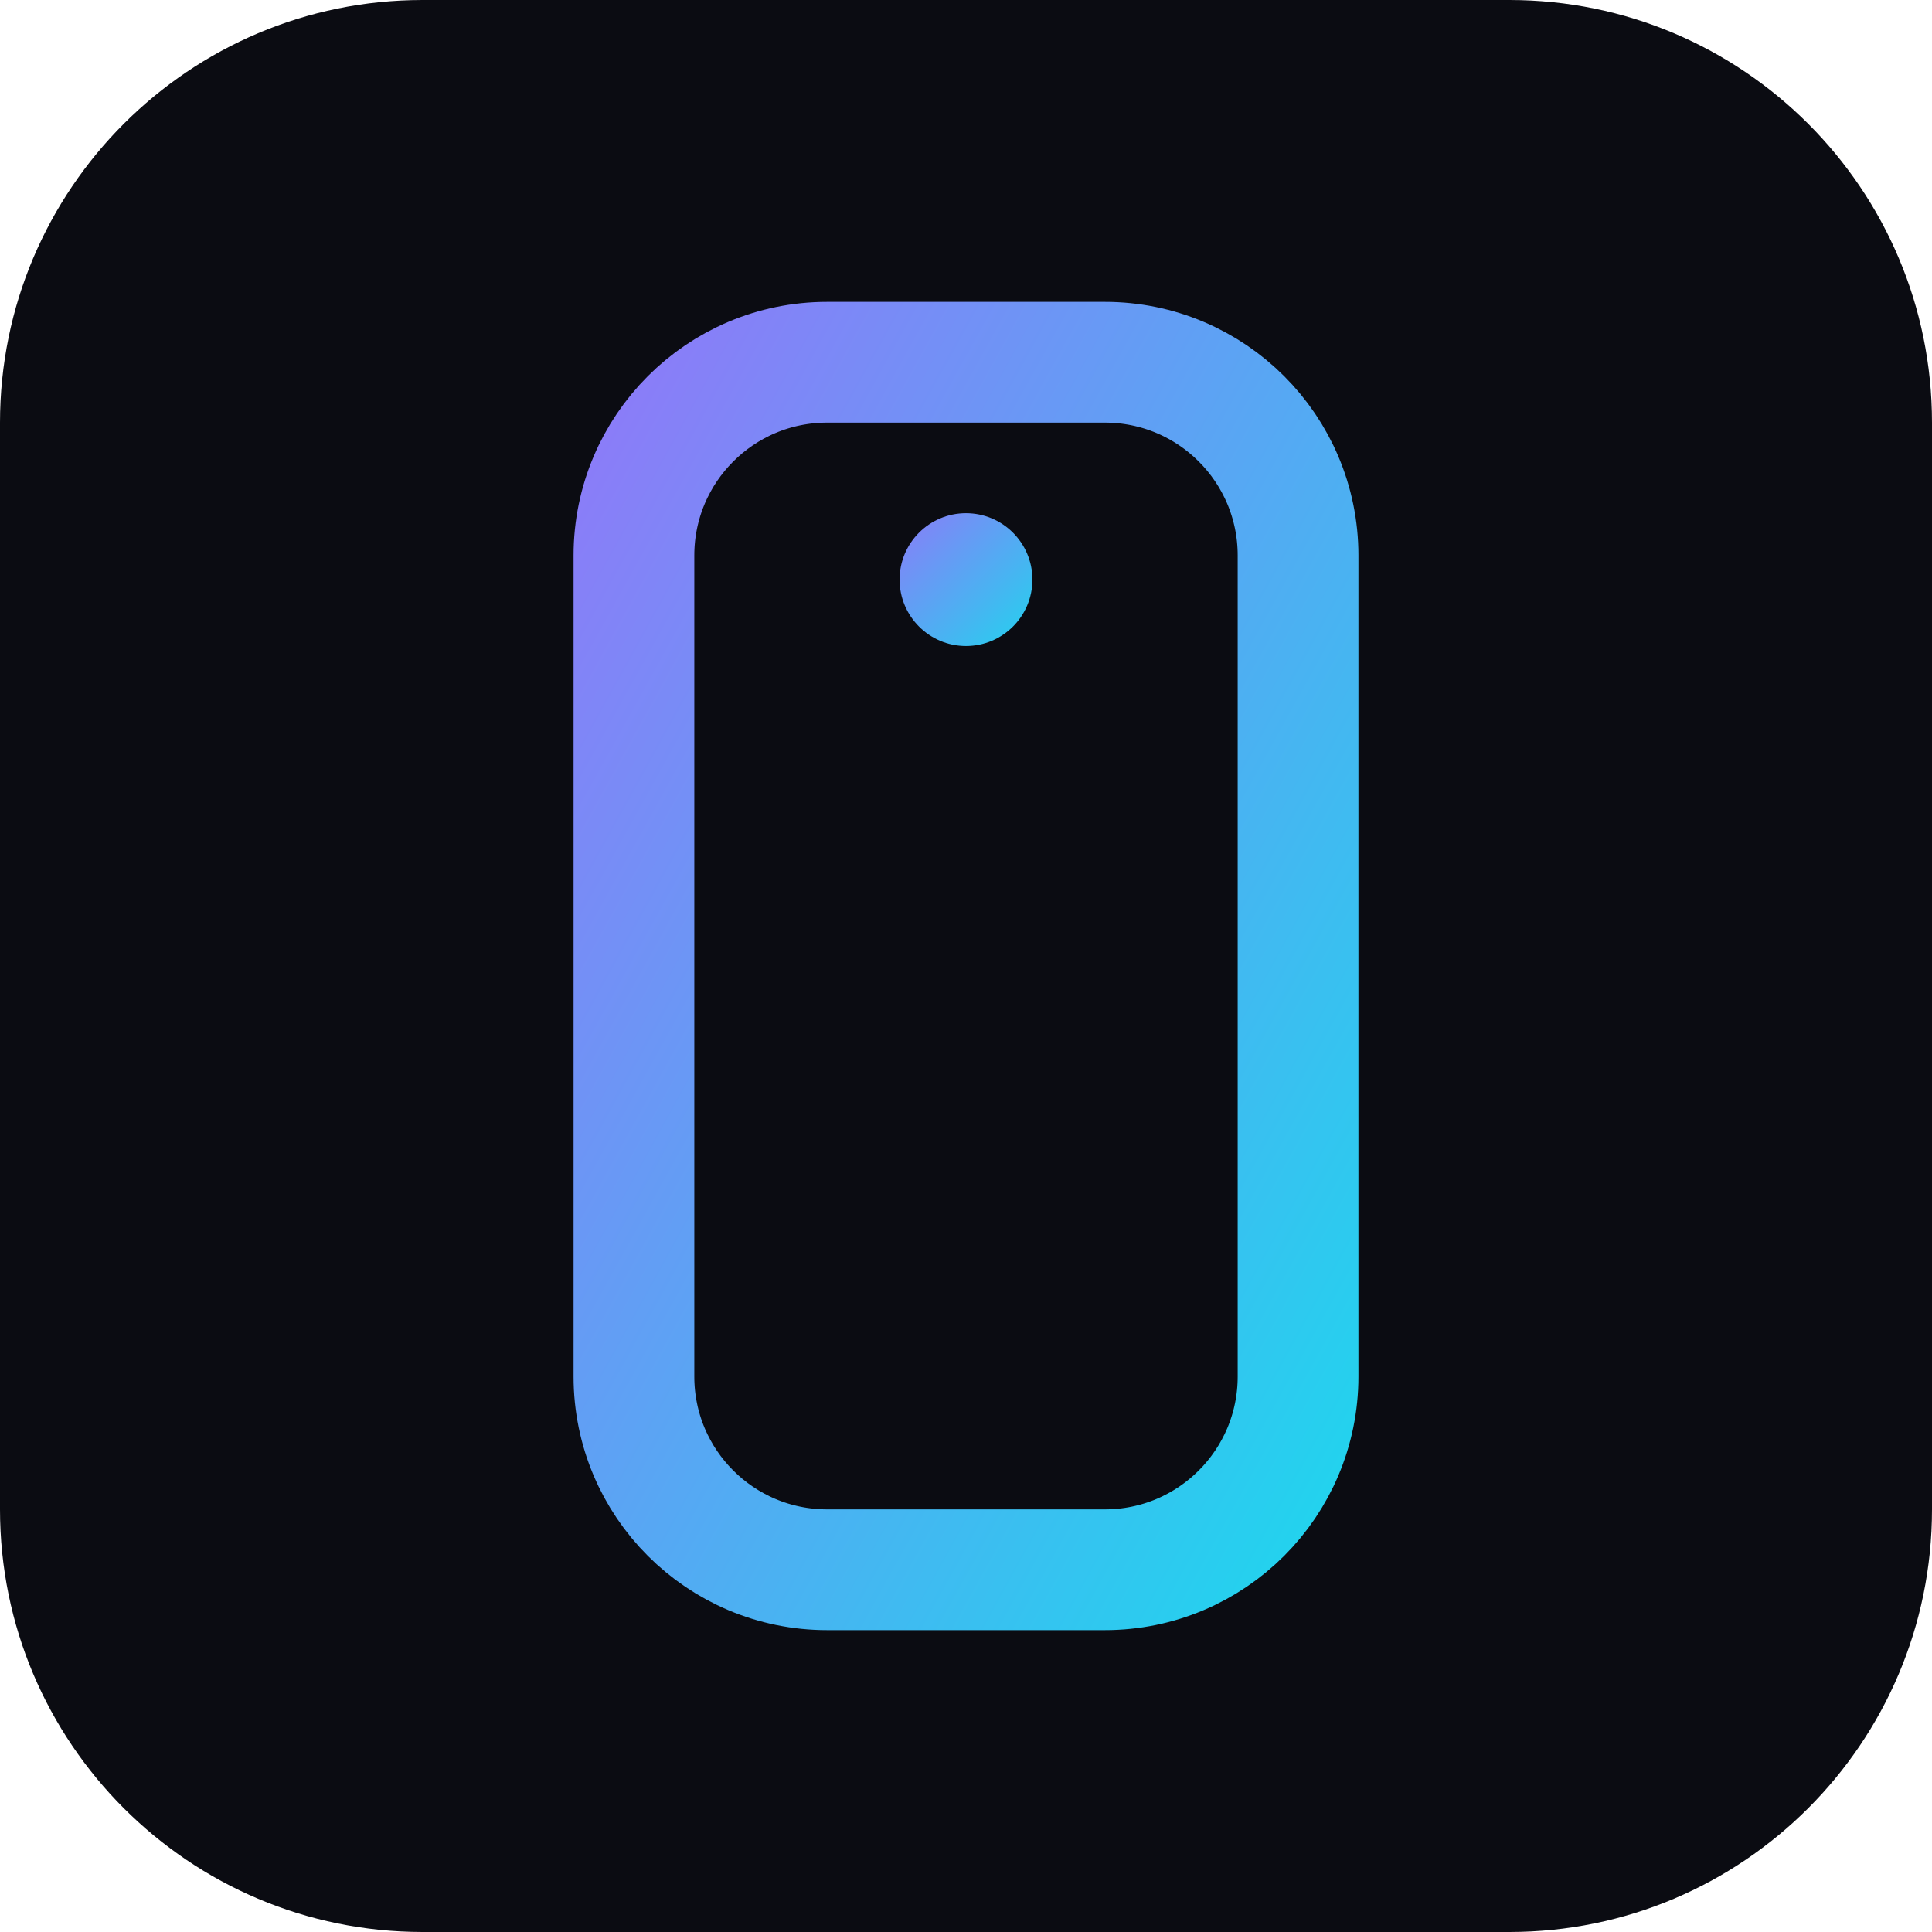
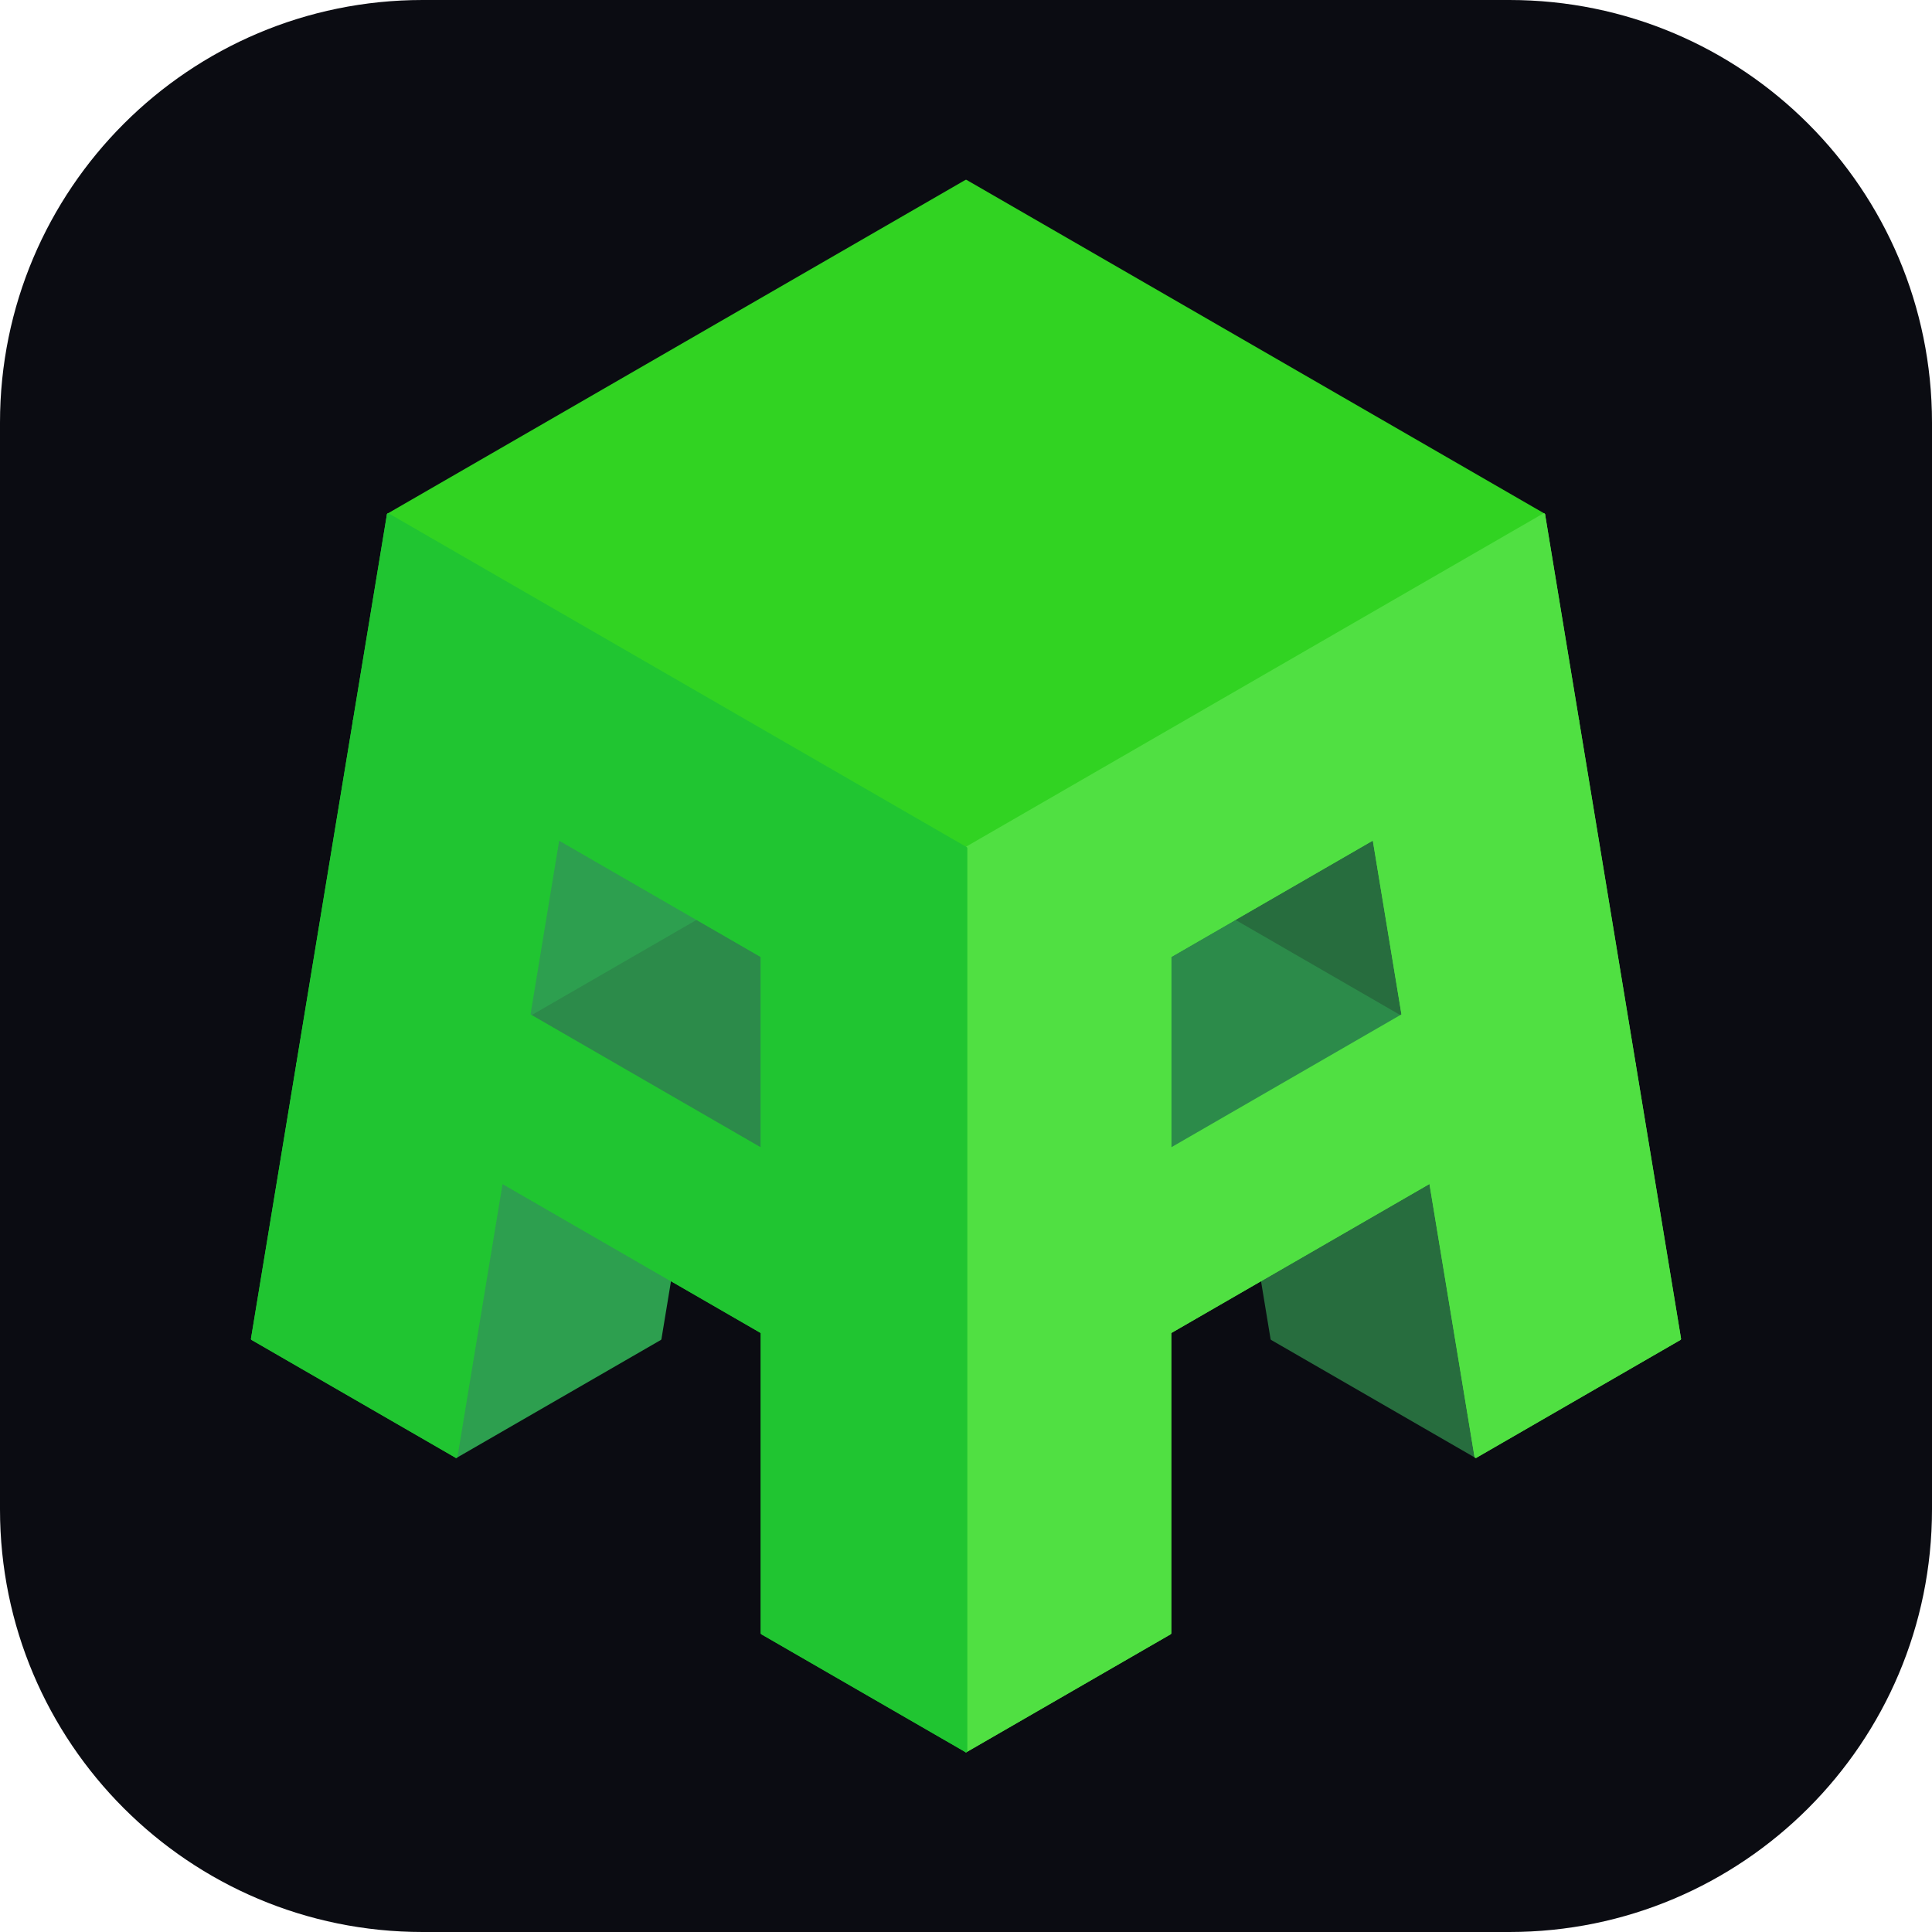
<svg xmlns="http://www.w3.org/2000/svg" viewBox="0 0 32 32">
-   <defs>
-     <linearGradient id="g" x1="0" y1="0" x2="1" y2="1">
-       <stop offset="0" stop-color="#8b7cf8" />
-       <stop offset="1" stop-color="#22d3ee" />
-     </linearGradient>
-   </defs>
  <rect width="32" height="32" rx="7" fill="#0b0c12" />
-   <rect x="10.5" y="6" width="11" height="20" rx="3.2" fill="none" stroke="url(#g)" stroke-width="2" />
-   <circle cx="16" cy="9.6" r="1.1" fill="url(#g)" />
+   <g transform="translate(-0.3977 -0.3977) scale(0.073864)">
+     <g transform="translate(222.00,213.20)" stroke-linejoin="round">
+       <polygon points="-45.73,-29.33 0.00,-2.93 0.00,52.80 -45.73,26.40" fill="#276D3E" stroke="#276D3E" stroke-width="0.6" />
+       <polygon points="45.73,-29.33 0.00,-2.93 0.00,52.80 45.73,26.40" fill="#2D9F4F" stroke="#2D9F4F" stroke-width="0.6" />
+       <polygon points="0.00,-55.73 45.73,-29.33 0.00,-2.93 -45.73,-29.33" fill="#31D322" stroke="#31D322" stroke-width="0.6" />
+       <polygon points="-149.88,30.80 -104.15,57.20 -114.32,118.80 -160.04,92.40" fill="#20C531" stroke="#20C531" stroke-width="0.6" />
+       <polygon points="-58.43,30.80 -104.15,57.20 -114.32,118.80 -68.59,92.40" fill="#2D9F4F" stroke="#2D9F4F" stroke-width="0.6" />
+       <polygon points="-104.15,4.40 -58.43,30.80 -104.15,57.20 -149.88,30.80" fill="#31D322" stroke="#31D322" stroke-width="0.6" />
+       <polygon points="58.43,30.80 104.15,57.20 114.32,118.80 68.59,92.40" fill="#276D3E" stroke="#276D3E" stroke-width="0.6" />
+       <polygon points="149.88,30.80 104.15,57.20 114.32,118.80 160.04,92.40" fill="#50E042" stroke="#50E042" stroke-width="0.6" />
+       <polygon points="104.15,4.40 149.88,30.80 104.15,57.20 58.43,30.80" fill="#31D322" stroke="#31D322" stroke-width="0.6" />
+       <polygon points="-45.73,90.93 0.00,117.33 0.00,184.80 -45.73,158.40" fill="#20C531" stroke="#20C531" stroke-width="0.6" />
+       <polygon points="45.73,90.93 0.00,117.33 0.00,184.80 45.73,158.40" fill="#50E042" stroke="#50E042" stroke-width="0.6" />
+       <polygon points="0.00,64.53 45.73,90.93 0.00,117.33 -45.73,90.93" fill="#31D322" stroke="#31D322" stroke-width="0.6" />
+       <polygon points="-143.71,-6.60 0.00,76.37 0.00,117.33 -149.88,30.80" fill="#20C531" stroke="#20C531" stroke-width="0.6" />
+       <polygon points="143.71,-6.60 0.00,76.37 0.00,117.33 149.88,30.80" fill="#50E042" stroke="#50E042" stroke-width="0.6" />
+       <polygon points="0.00,-89.57 143.71,-6.60 0.00,76.37 -143.71,-6.60" fill="#2C8B4A" stroke="#2C8B4A" stroke-width="0.6" />
+       <polygon points="-45.73,-99.00 0.00,-72.60 0.00,-36.77 -45.73,-63.17" fill="#276D3E" stroke="#276D3E" stroke-width="0.6" />
+       <polygon points="45.73,-99.00 0.00,-72.60 0.00,-36.77 45.73,-63.17" fill="#2D9F4F" stroke="#2D9F4F" stroke-width="0.6" />
+       <polygon points="0.00,-125.40 45.73,-99.00 0.00,-72.60 -45.73,-99.00" fill="#31D322" stroke="#31D322" stroke-width="0.6" />
+       <polygon points="-137.18,-46.20 -91.45,-19.80 -97.98,19.80 -143.71,-6.60" fill="#20C531" stroke="#20C531" stroke-width="0.6" />
+       <polygon points="-45.73,-46.20 -91.45,-19.80 -97.98,19.80 -52.26,-6.60" fill="#2D9F4F" stroke="#2D9F4F" stroke-width="0.6" />
+       <polygon points="-91.45,-72.60 -45.73,-46.20 -91.45,-19.80 -137.18,-46.20" fill="#31D322" stroke="#31D322" stroke-width="0.6" />
+       <polygon points="45.73,-46.20 91.45,-19.80 97.98,19.80 52.26,-6.60" fill="#276D3E" stroke="#276D3E" stroke-width="0.6" />
+       <polygon points="137.18,-46.20 91.45,-19.80 97.98,19.80 143.71,-6.60" fill="#50E042" stroke="#50E042" stroke-width="0.6" />
+       <polygon points="91.45,-72.60 137.18,-46.20 91.45,-19.80 45.73,-46.20" fill="#31D322" stroke="#31D322" stroke-width="0.6" />
+       <polygon points="-45.73,6.60 0.00,33.00 0.00,76.37 -45.73,49.97" fill="#20C531" stroke="#20C531" stroke-width="0.6" />
+       <polygon points="45.73,6.60 0.00,33.00 0.00,76.37 45.73,49.97" fill="#50E042" stroke="#50E042" stroke-width="0.6" />
+       <polygon points="0.00,-19.80 45.73,6.60 0.00,33.00 -45.73,6.60" fill="#31D322" stroke="#31D322" stroke-width="0.6" />
+       <polygon points="-129.56,-92.40 0.00,-17.60 0.00,33.00 -137.18,-46.20" fill="#20C531" stroke="#20C531" stroke-width="0.6" />
+       <polygon points="129.56,-92.40 0.00,-17.60 0.00,33.00 137.18,-46.20" fill="#50E042" stroke="#50E042" stroke-width="0.6" />
+       <polygon points="0.00,-167.20 129.56,-92.40 0.00,-17.60 -129.56,-92.40" fill="#31D322" stroke="#31D322" stroke-width="0.6" />
+       <path d="M 129.56 -92.40 L 0.00 -17.60 L 0.00 184.80 L 45.73 158.40 L 45.73 90.93 L 104.15 57.20 L 114.32 118.80 L 160.04 92.40 Z M 97.98 19.80 L 45.73 49.97 L 45.73 6.60 L 91.45 -19.80 Z" fill="#50E042" fill-rule="evenodd" stroke="#50E042" stroke-width="0.6" />
+       <path d="M -129.56 -92.40 L 0.00 -17.60 L 0.00 184.80 L -45.73 158.40 L -45.73 90.93 L -104.15 57.20 L -114.32 118.80 L -160.04 92.40 Z M -97.98 19.80 L -45.73 49.97 L -45.73 6.60 L -91.45 -19.80 Z" fill="#20C531" fill-rule="evenodd" stroke="#20C531" stroke-width="0.6" />
+     </g>
+   </g>
</svg>
